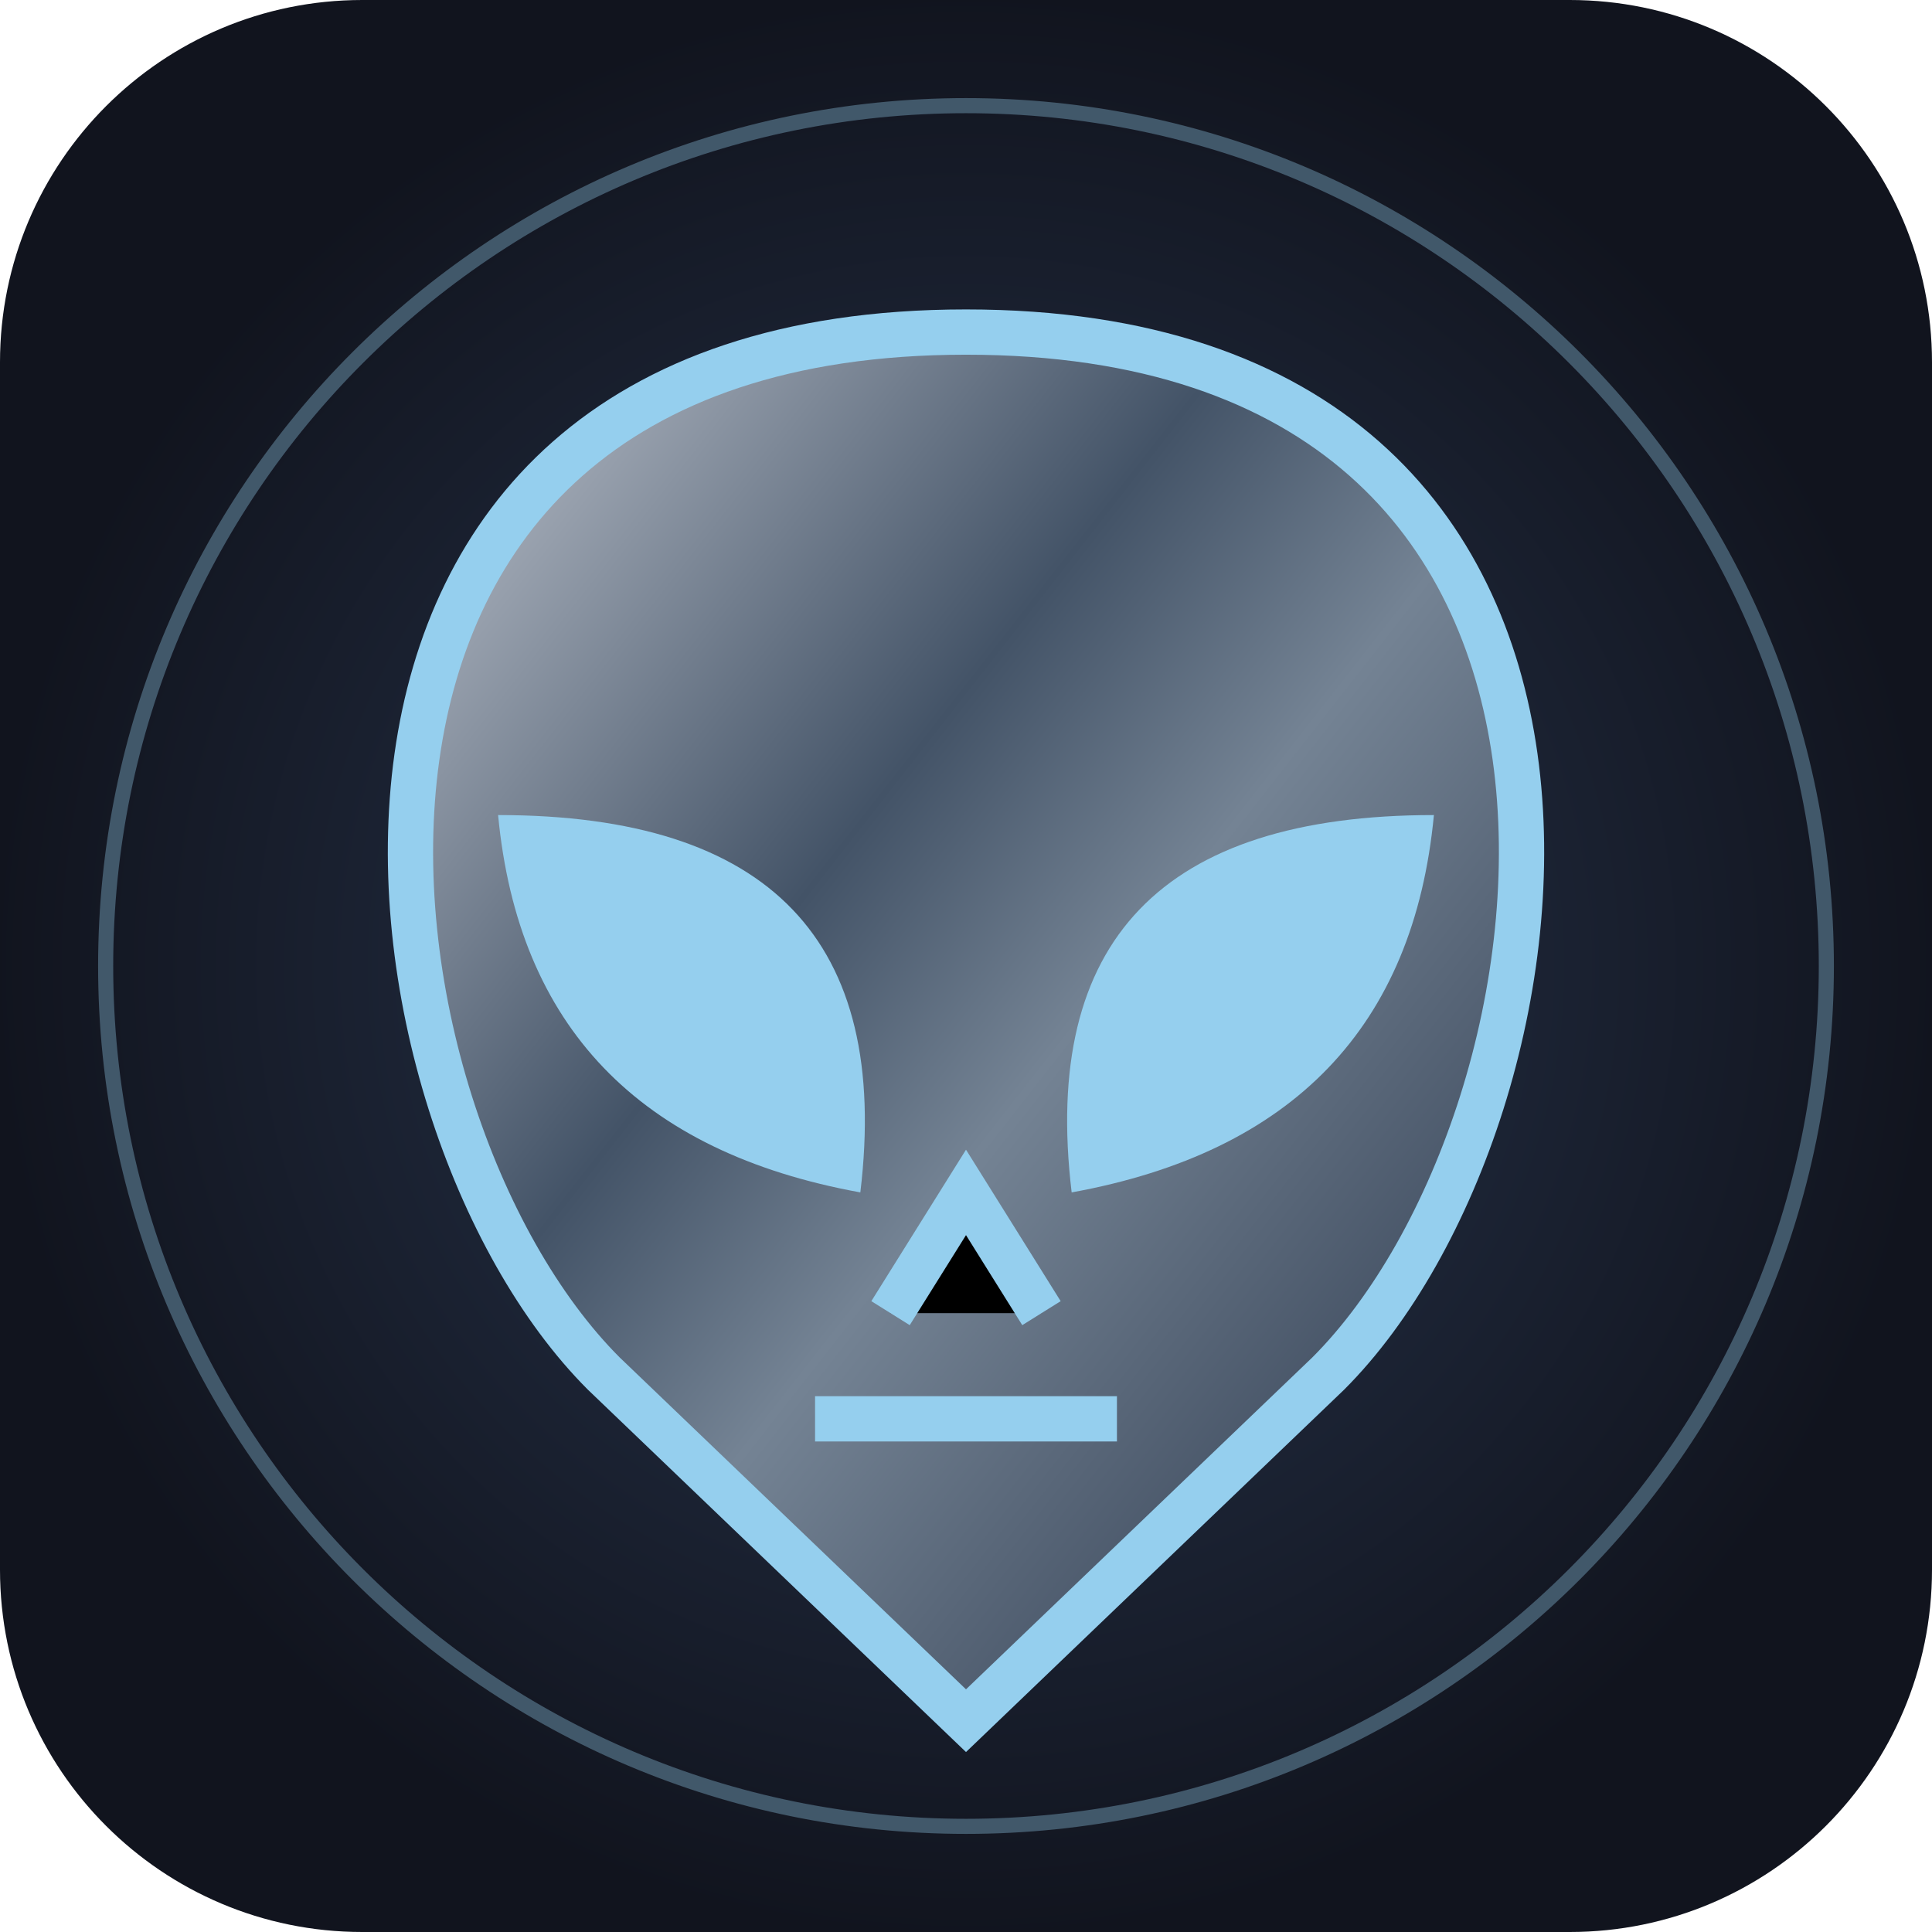
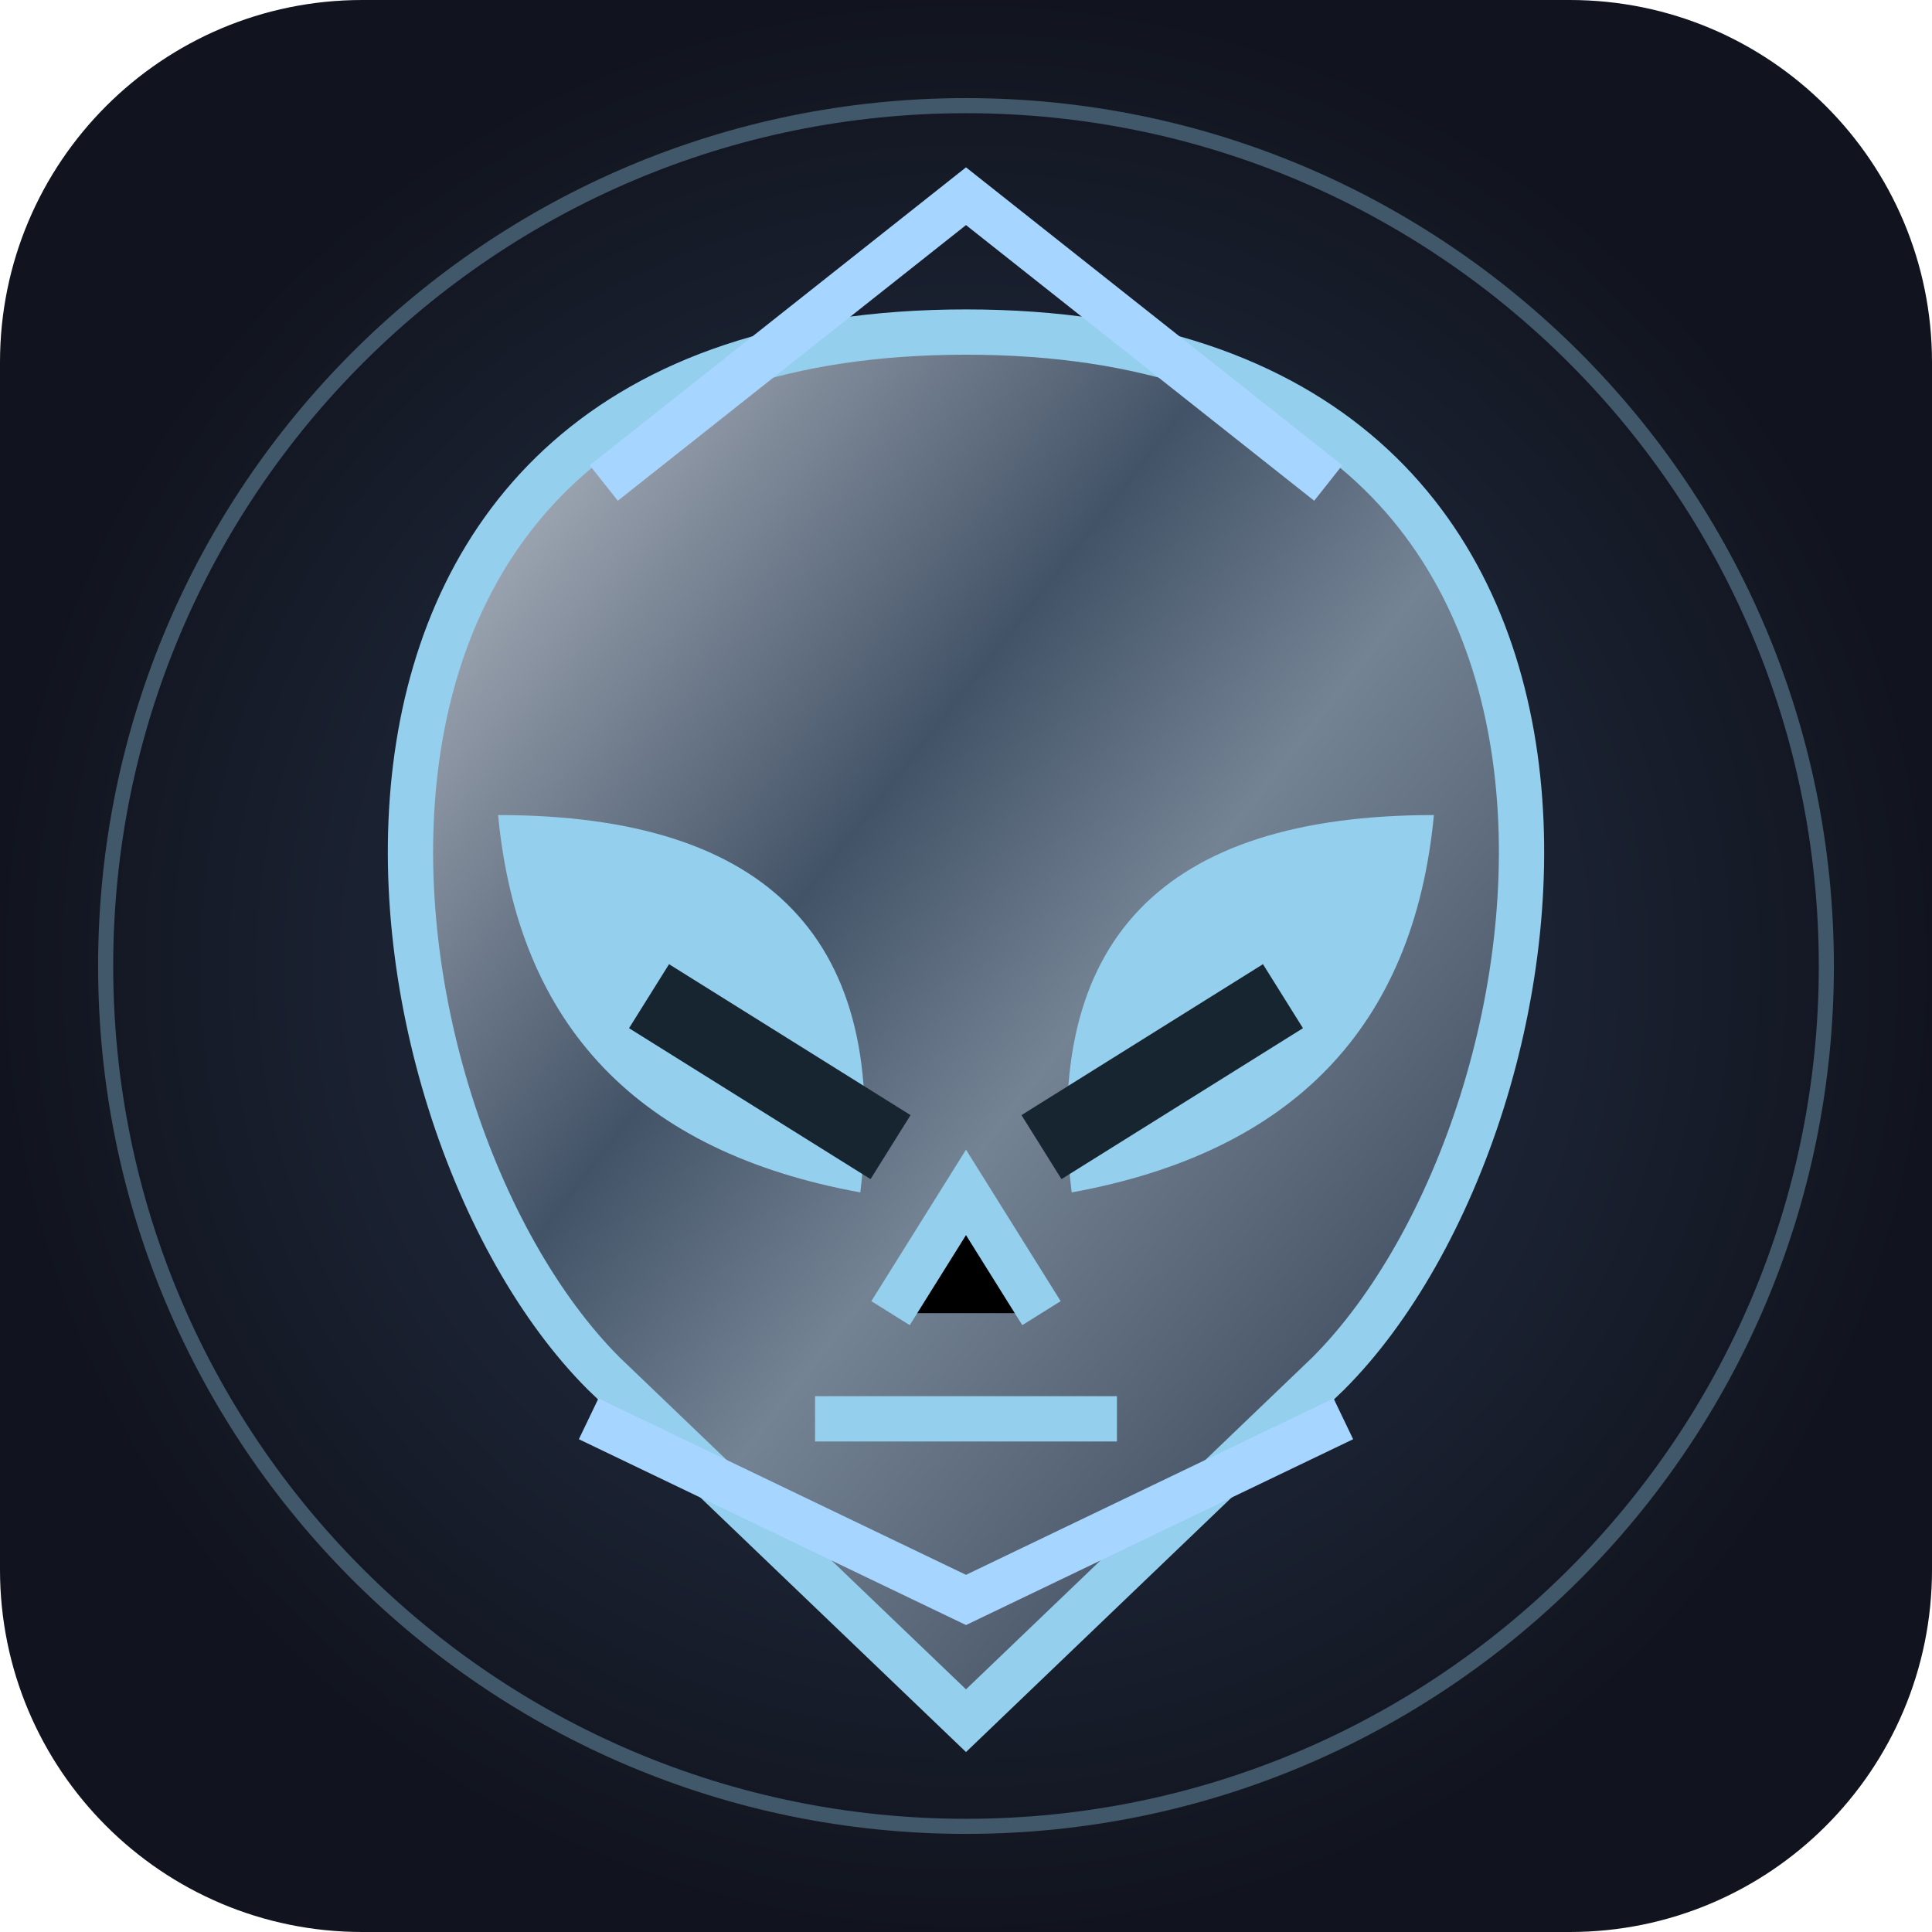
<svg xmlns="http://www.w3.org/2000/svg" viewBox="0 0 128 128">
  <defs>
    <linearGradient id="metal" x2="1" y2="1">
      <stop stop-color="#c4c9d2" />
      <stop offset=".38" stop-color="#435367" />
      <stop offset=".55" stop-color="#748394" />
      <stop offset="1" stop-color="#222e42" />
    </linearGradient>
    <radialGradient id="bg">
      <stop stop-color="#293750" />
      <stop offset="1" stop-color="#11141e" />
    </radialGradient>
  </defs>
  <rect width="128" height="128" rx="24" fill="url(#bg)" />
  <circle cx="64" cy="64" r="57" fill="none" stroke="#95cfee" opacity=".35" />
  <path d="M64 22C16 22 23 74 40 91l24 23 24-23c17-17 24-69-24-69Z" fill="url(#metal)" stroke="#95cfee" stroke-width="3" />
  <path d="M33 54q27 0 24 25-22-4-24-25Zm62 0q-27 0-24 25 22-4 24-25Z" fill="#95cfee" />
  <path d="M54 94h20M59 87l5-8 5 8" stroke="#95cfee" stroke-width="3" />
+   <path d="M40 32l24-19 24 19M39 94l25 12 25-12" fill="none" stroke="#a6d5ff" stroke-width="3" />
+   <path d="M43 66l16 10m26-10L69 76" stroke="#172530" stroke-width="5" />
</svg>
